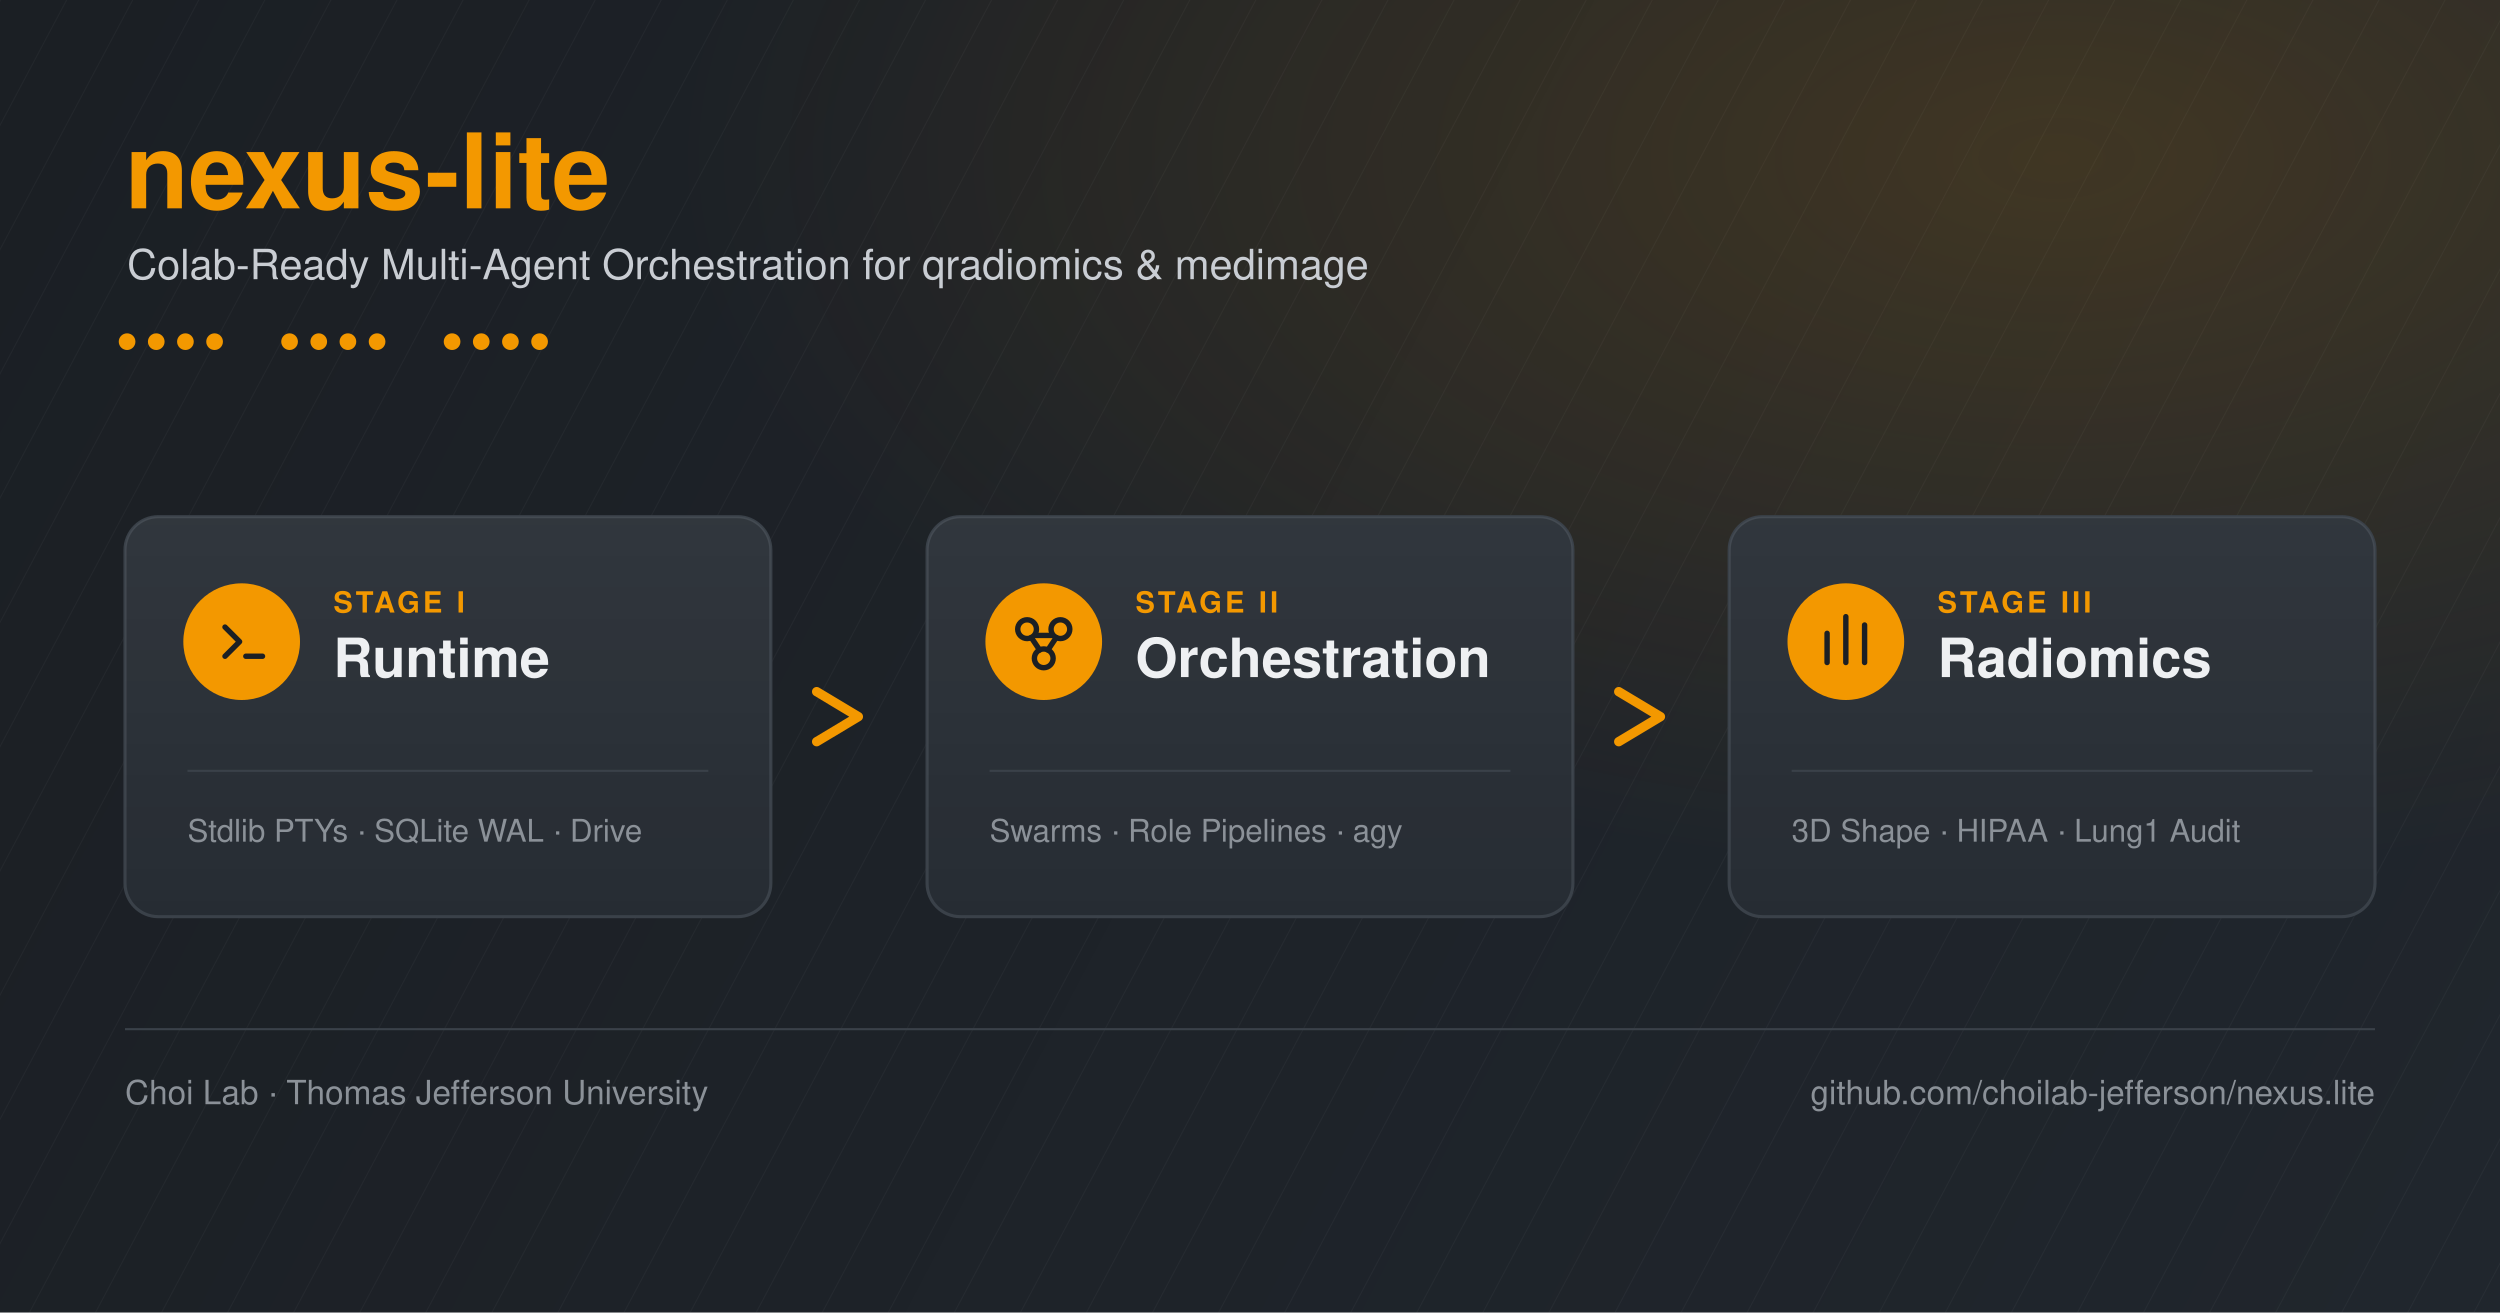
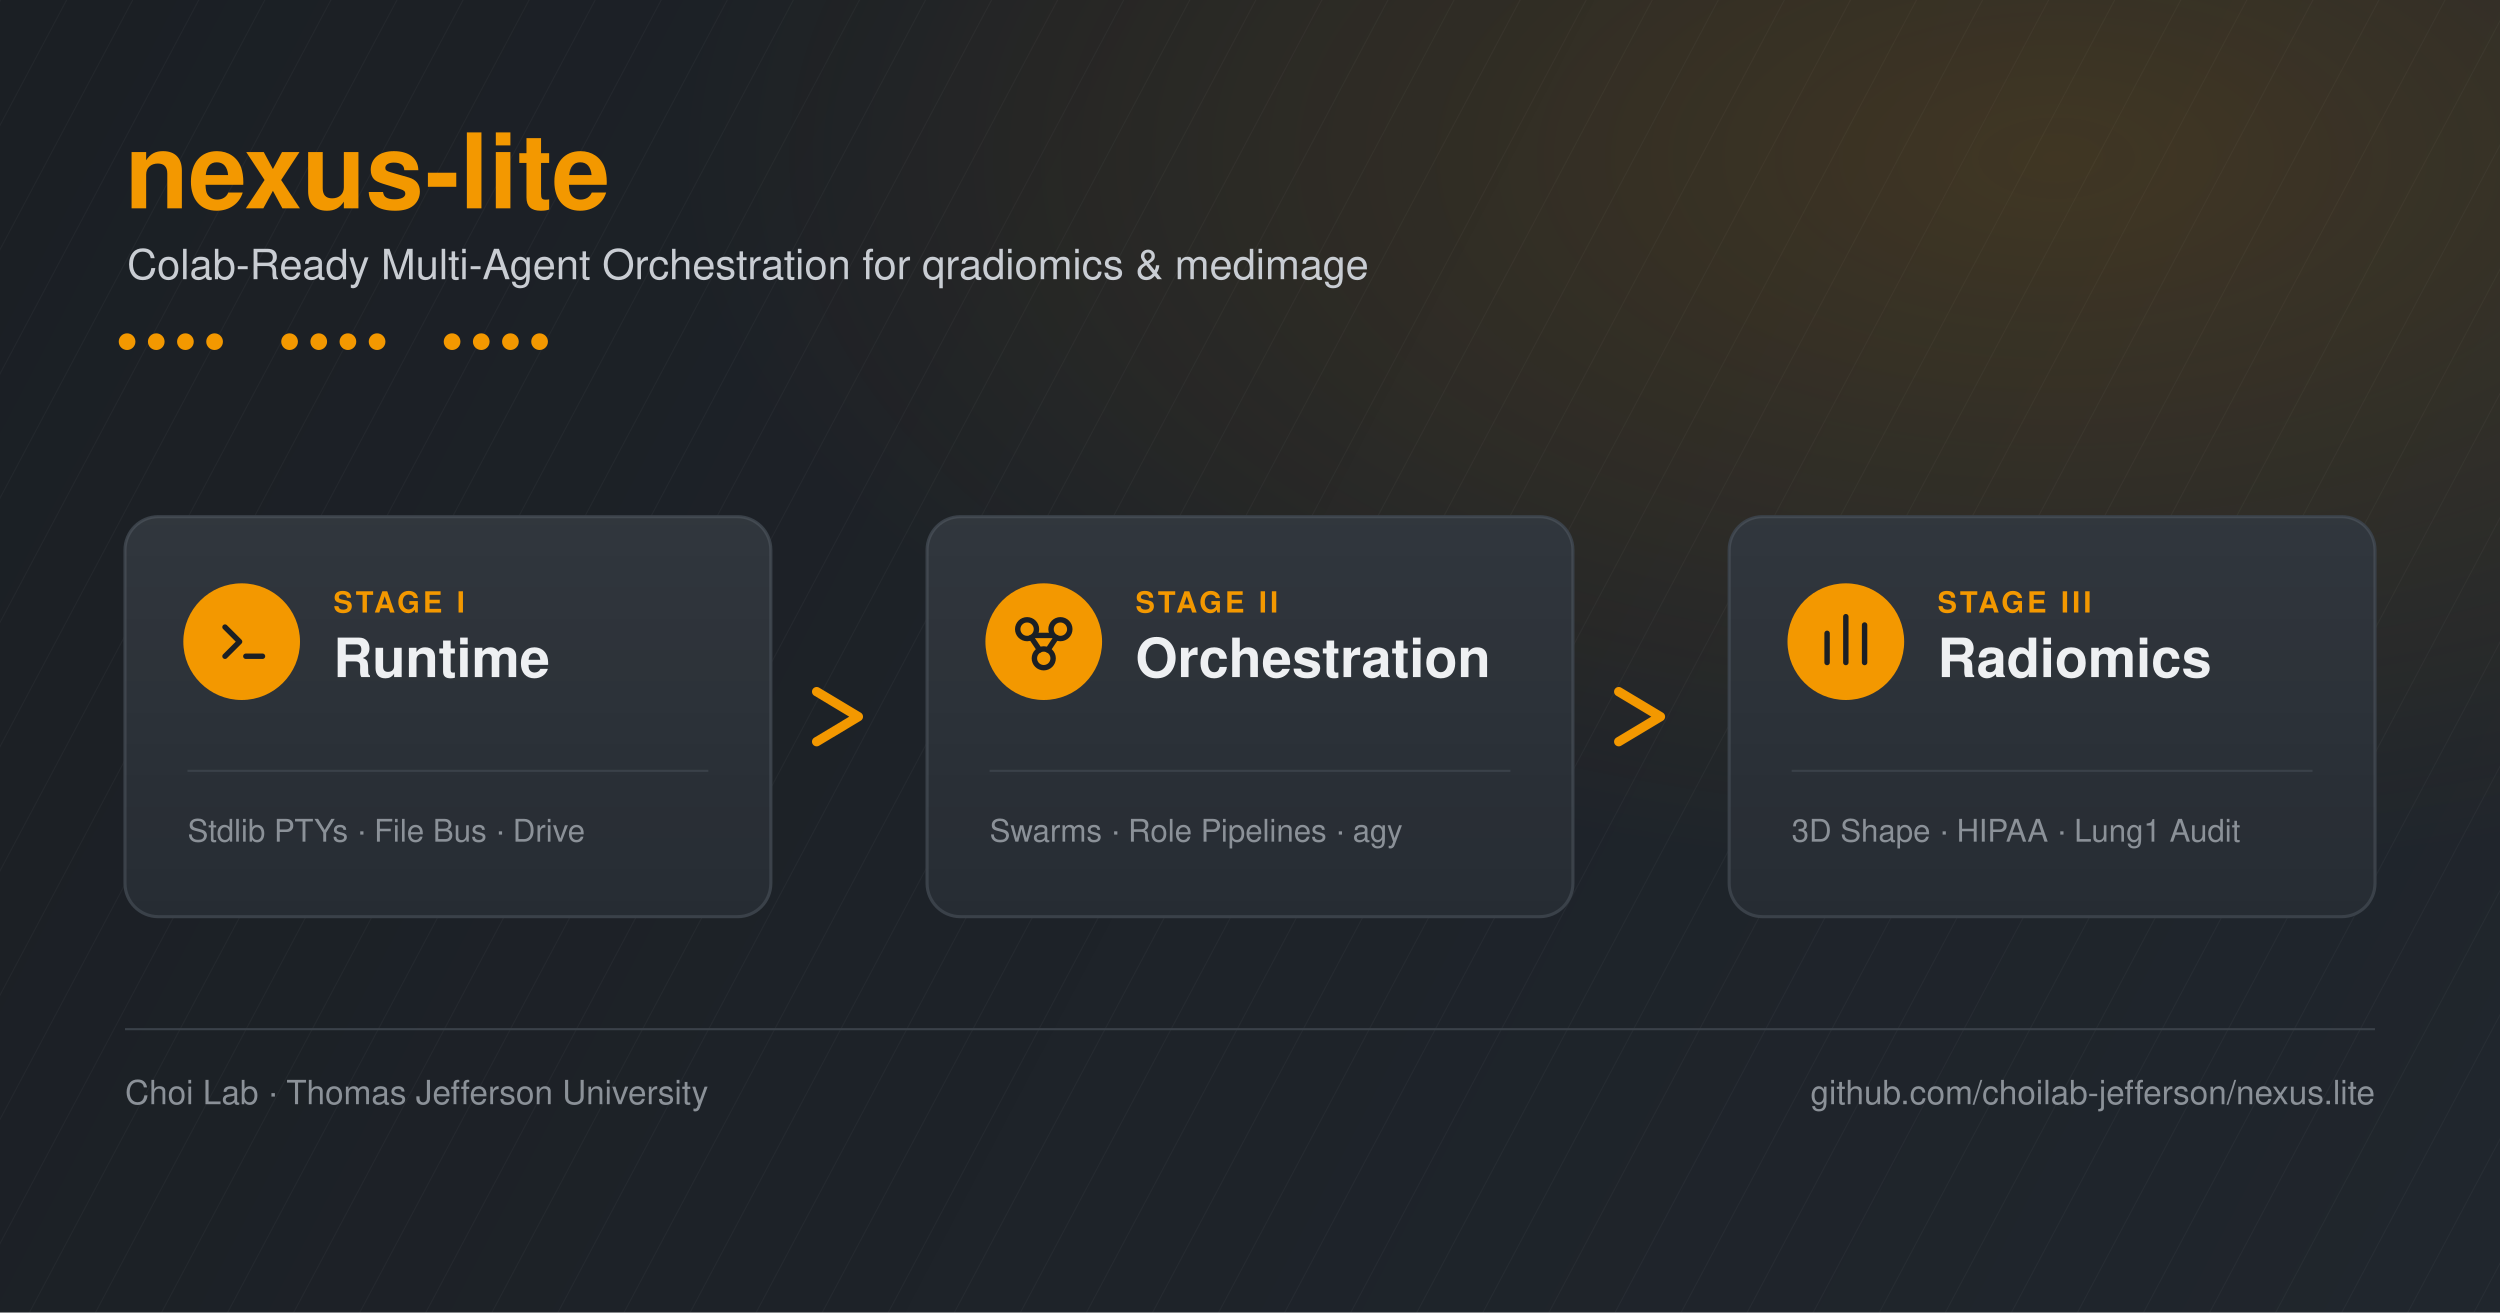
<svg xmlns="http://www.w3.org/2000/svg" viewBox="0 0 1200 630" font-family="Helvetica, Arial, sans-serif">
  <defs>
    <linearGradient id="bg" x1="0" y1="0" x2="1200" y2="630" gradientUnits="userSpaceOnUse">
      <stop offset="0" stop-color="#1b1f24" />
      <stop offset="1" stop-color="#20262d" />
    </linearGradient>
    <radialGradient id="glow" cx="0.82" cy="0.12" r="0.55">
      <stop offset="0" stop-color="#f39800" stop-opacity="0.16" />
      <stop offset="1" stop-color="#f39800" stop-opacity="0" />
    </radialGradient>
    <pattern id="slices" width="28" height="28" patternUnits="userSpaceOnUse" patternTransform="rotate(28)">
      <line x1="0" y1="0" x2="0" y2="28" stroke="#ffffff" stroke-opacity="0.035" stroke-width="1" />
    </pattern>
    <linearGradient id="cardTop" x1="0" y1="0" x2="0" y2="1">
      <stop offset="0" stop-color="#ffffff" stop-opacity="0.05" />
      <stop offset="1" stop-color="#ffffff" stop-opacity="0" />
    </linearGradient>
  </defs>
  <rect width="1200" height="630" fill="url(#bg)" />
  <rect width="1200" height="630" fill="url(#slices)" />
  <rect width="1200" height="630" fill="url(#glow)" />
  <text x="60" y="100" fill="#f39800" font-size="50" font-weight="700">nexus-lite</text>
  <text x="61" y="134" fill="#c9cdd3" font-size="20">Colab-Ready Multi-Agent Orchestration for qradiomics &amp; medimage</text>
  <g fill="#f39800">
    <circle cx="61" cy="164" r="4" />
    <circle cx="75" cy="164" r="4" />
    <circle cx="89" cy="164" r="4" />
    <circle cx="103" cy="164" r="4" />
    <circle cx="139" cy="164" r="4" />
    <circle cx="153" cy="164" r="4" />
    <circle cx="167" cy="164" r="4" />
    <circle cx="181" cy="164" r="4" />
    <circle cx="217" cy="164" r="4" />
    <circle cx="231" cy="164" r="4" />
    <circle cx="245" cy="164" r="4" />
    <circle cx="259" cy="164" r="4" />
  </g>
  <g>
    <rect x="60" y="248" width="310" height="192" rx="16" fill="#262c33" stroke="#3a4149" stroke-width="1.5" />
    <rect x="60" y="248" width="310" height="192" rx="16" fill="url(#cardTop)" />
    <circle cx="116" cy="308" r="28" fill="#f39800" />
    <g stroke="#1b1f24" stroke-width="2.6" fill="none" stroke-linecap="round" stroke-linejoin="round">
      <polyline points="108,301 115,308 108,315" />
      <line x1="118" y1="315" x2="126" y2="315" />
    </g>
    <text x="160" y="294" fill="#f39800" font-size="14" font-weight="700" letter-spacing="1.5">STAGE I</text>
    <text x="160" y="325" fill="#eef0f2" font-size="26" font-weight="700">Runtime</text>
    <line x1="90" y1="370" x2="340" y2="370" stroke="#3a4149" stroke-width="1" />
-     <text x="90" y="404" fill="#8b9198" font-size="15">Stdlib PTYs · SQLite WAL · Drive</text>
+     <text x="90" y="404" fill="#8b9198" font-size="15">Stdlib PTYs · File Bus · Drive</text>
    <rect x="445" y="248" width="310" height="192" rx="16" fill="#262c33" stroke="#3a4149" stroke-width="1.5" />
    <rect x="445" y="248" width="310" height="192" rx="16" fill="url(#cardTop)" />
    <circle cx="501" cy="308" r="28" fill="#f39800" />
    <g stroke="#1b1f24" stroke-width="2.6" fill="none" stroke-linecap="round" stroke-linejoin="round">
      <circle cx="493" cy="302" r="4.5" />
      <circle cx="509" cy="302" r="4.5" />
      <circle cx="501" cy="316" r="4.5" />
      <line x1="497" y1="305" x2="505" y2="305" />
      <line x1="495" y1="306" x2="499" y2="312" />
      <line x1="507" y1="306" x2="503" y2="312" />
    </g>
    <text x="545" y="294" fill="#f39800" font-size="14" font-weight="700" letter-spacing="1.5">STAGE II</text>
    <text x="545" y="325" fill="#eef0f2" font-size="26" font-weight="700">Orchestration</text>
    <line x1="475" y1="370" x2="725" y2="370" stroke="#3a4149" stroke-width="1" />
    <text x="475" y="404" fill="#8b9198" font-size="15">Swarms · Role Pipelines · agy</text>
    <rect x="830" y="248" width="310" height="192" rx="16" fill="#262c33" stroke="#3a4149" stroke-width="1.5" />
    <rect x="830" y="248" width="310" height="192" rx="16" fill="url(#cardTop)" />
    <circle cx="886" cy="308" r="28" fill="#f39800" />
    <g stroke="#1b1f24" stroke-width="2.6" fill="none" stroke-linecap="round" stroke-linejoin="round">
      <line x1="877" y1="318" x2="877" y2="304" />
      <line x1="886" y1="318" x2="886" y2="296" />
      <line x1="895" y1="318" x2="895" y2="300" />
    </g>
    <text x="930" y="294" fill="#f39800" font-size="14" font-weight="700" letter-spacing="1.5">STAGE III</text>
    <text x="930" y="325" fill="#eef0f2" font-size="26" font-weight="700">Radiomics</text>
    <line x1="860" y1="370" x2="1110" y2="370" stroke="#3a4149" stroke-width="1" />
    <text x="860" y="404" fill="#8b9198" font-size="15">3D Shape · HIPAA · Lung1 Audit</text>
  </g>
  <g stroke="#f39800" stroke-width="4.5" fill="none" stroke-linecap="round" stroke-linejoin="round">
    <polyline points="392,332 412,344 392,356" />
    <polyline points="777,332 797,344 777,356" />
  </g>
  <line x1="60" y1="494" x2="1140" y2="494" stroke="#3a4149" stroke-width="1" />
  <text x="60" y="530" fill="#8b9198" font-size="16">Choi Lab · Thomas Jefferson University</text>
  <text x="1140" y="530" fill="#8b9198" font-size="16" text-anchor="end">github.com/choilab-jefferson/nexus.lite</text>
</svg>
